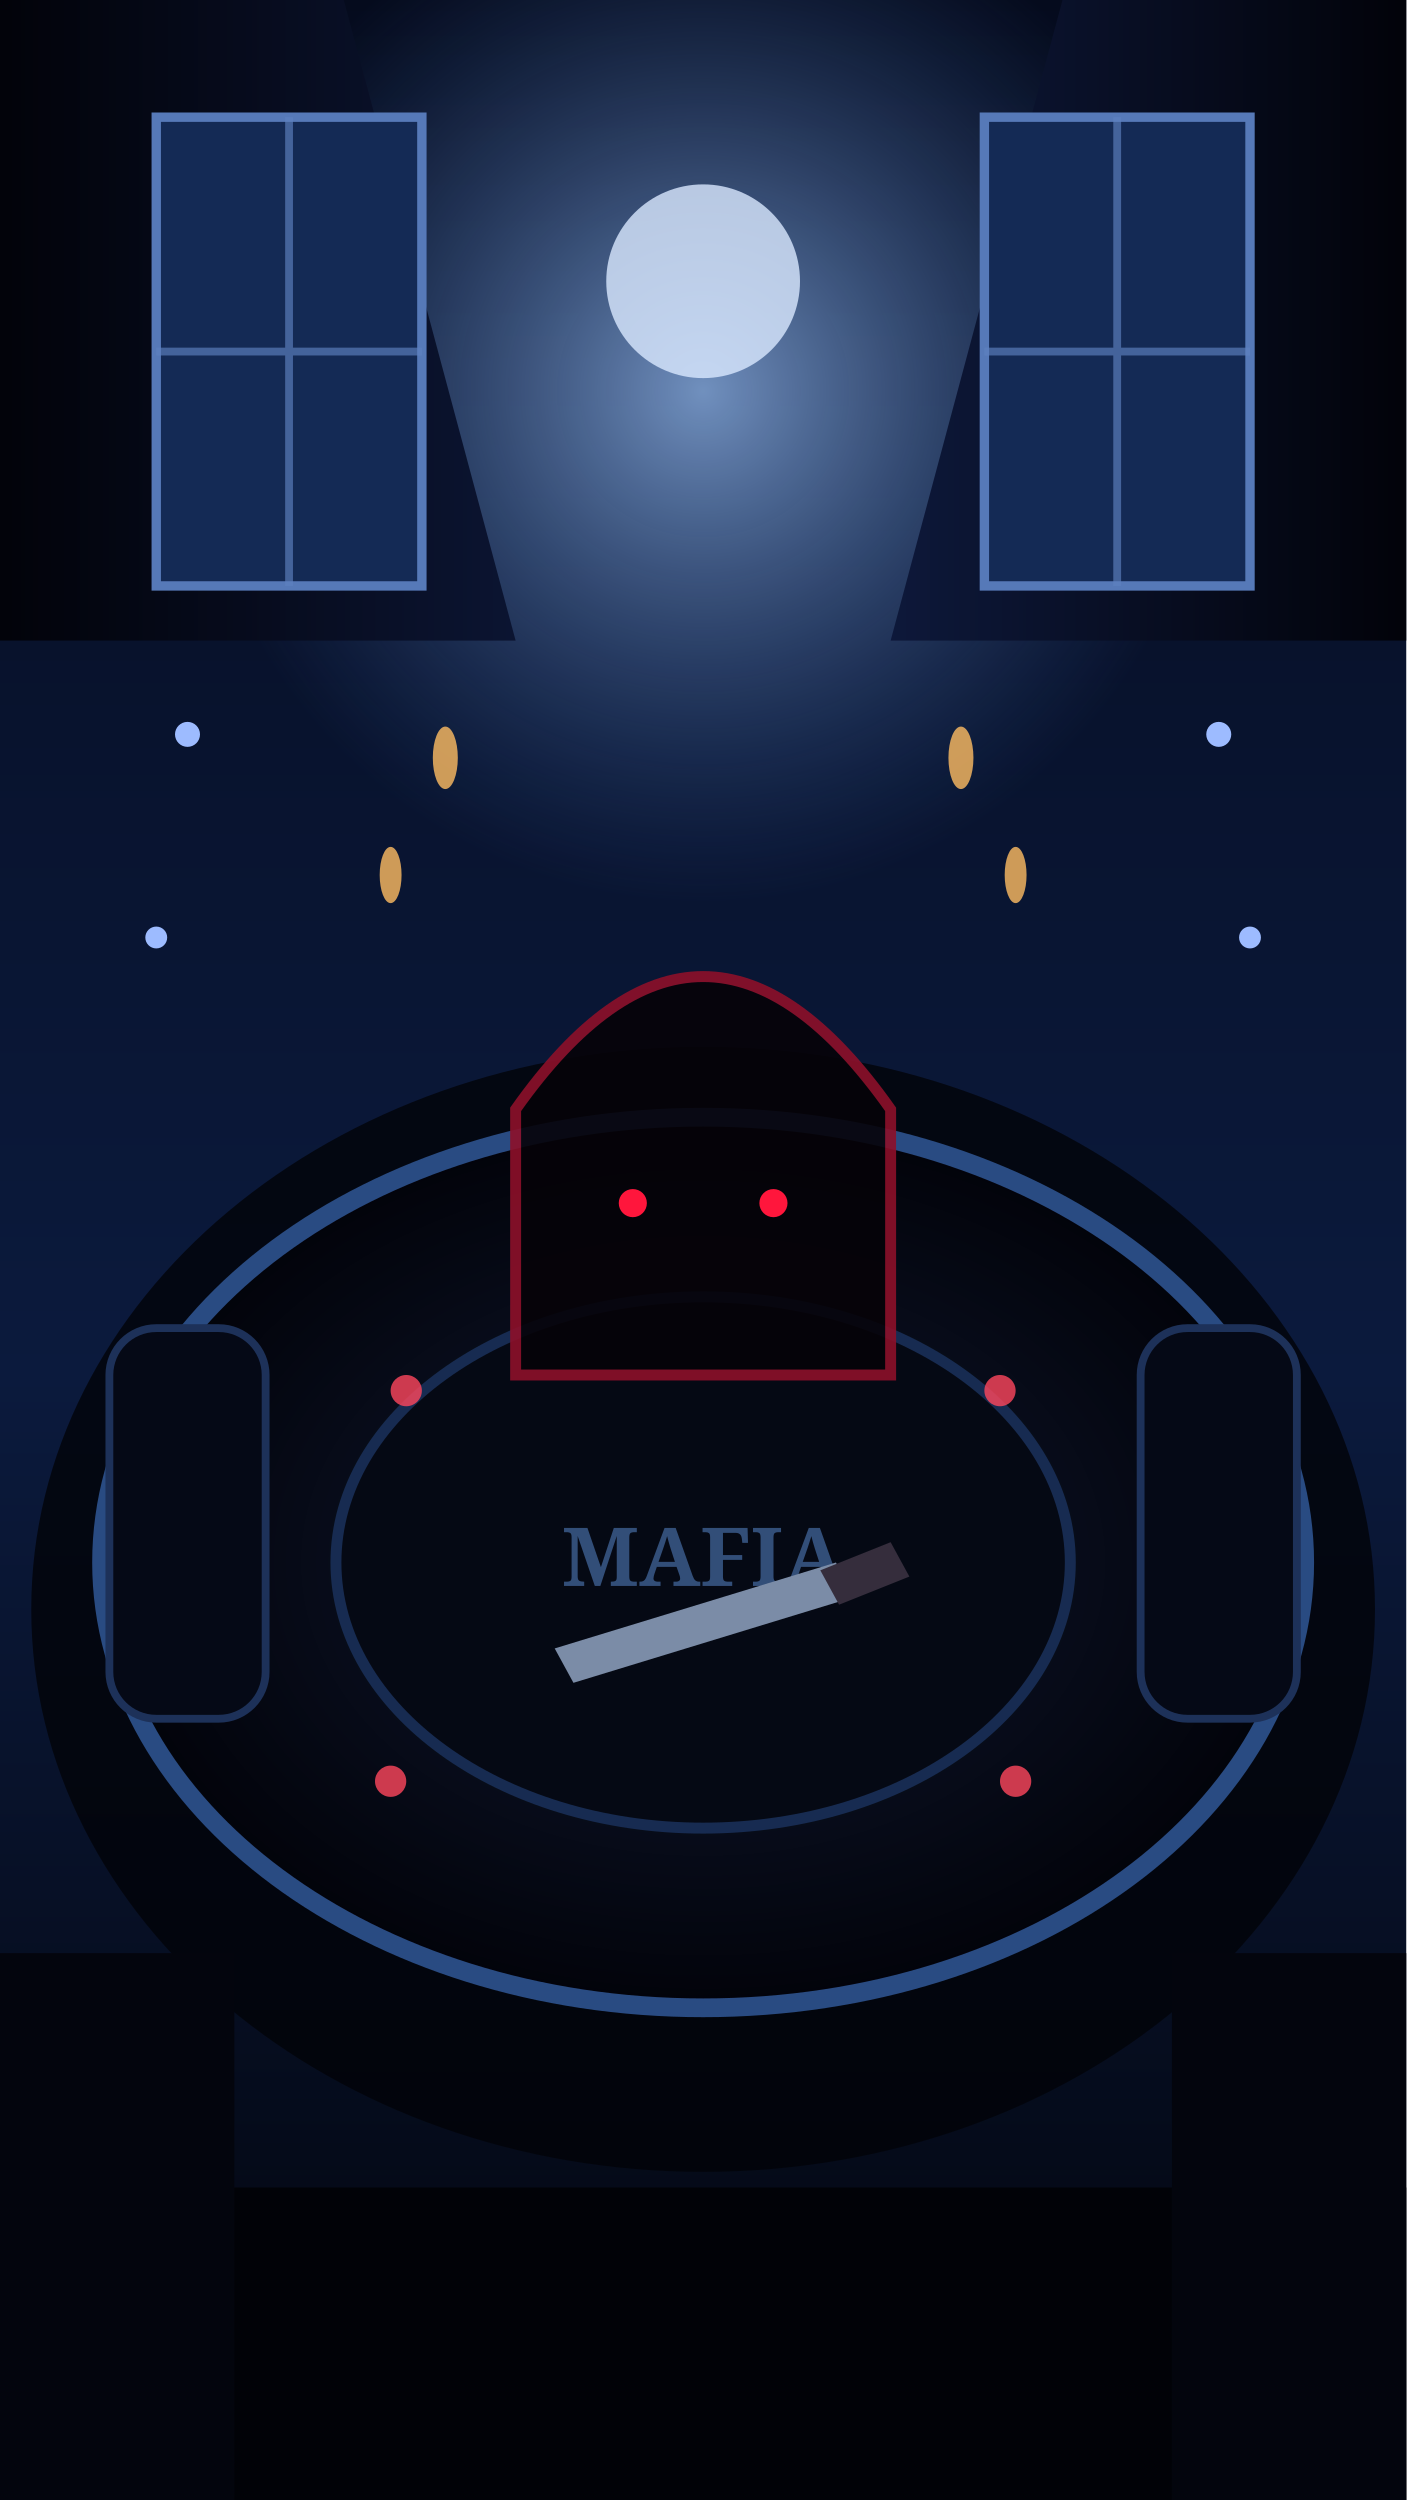
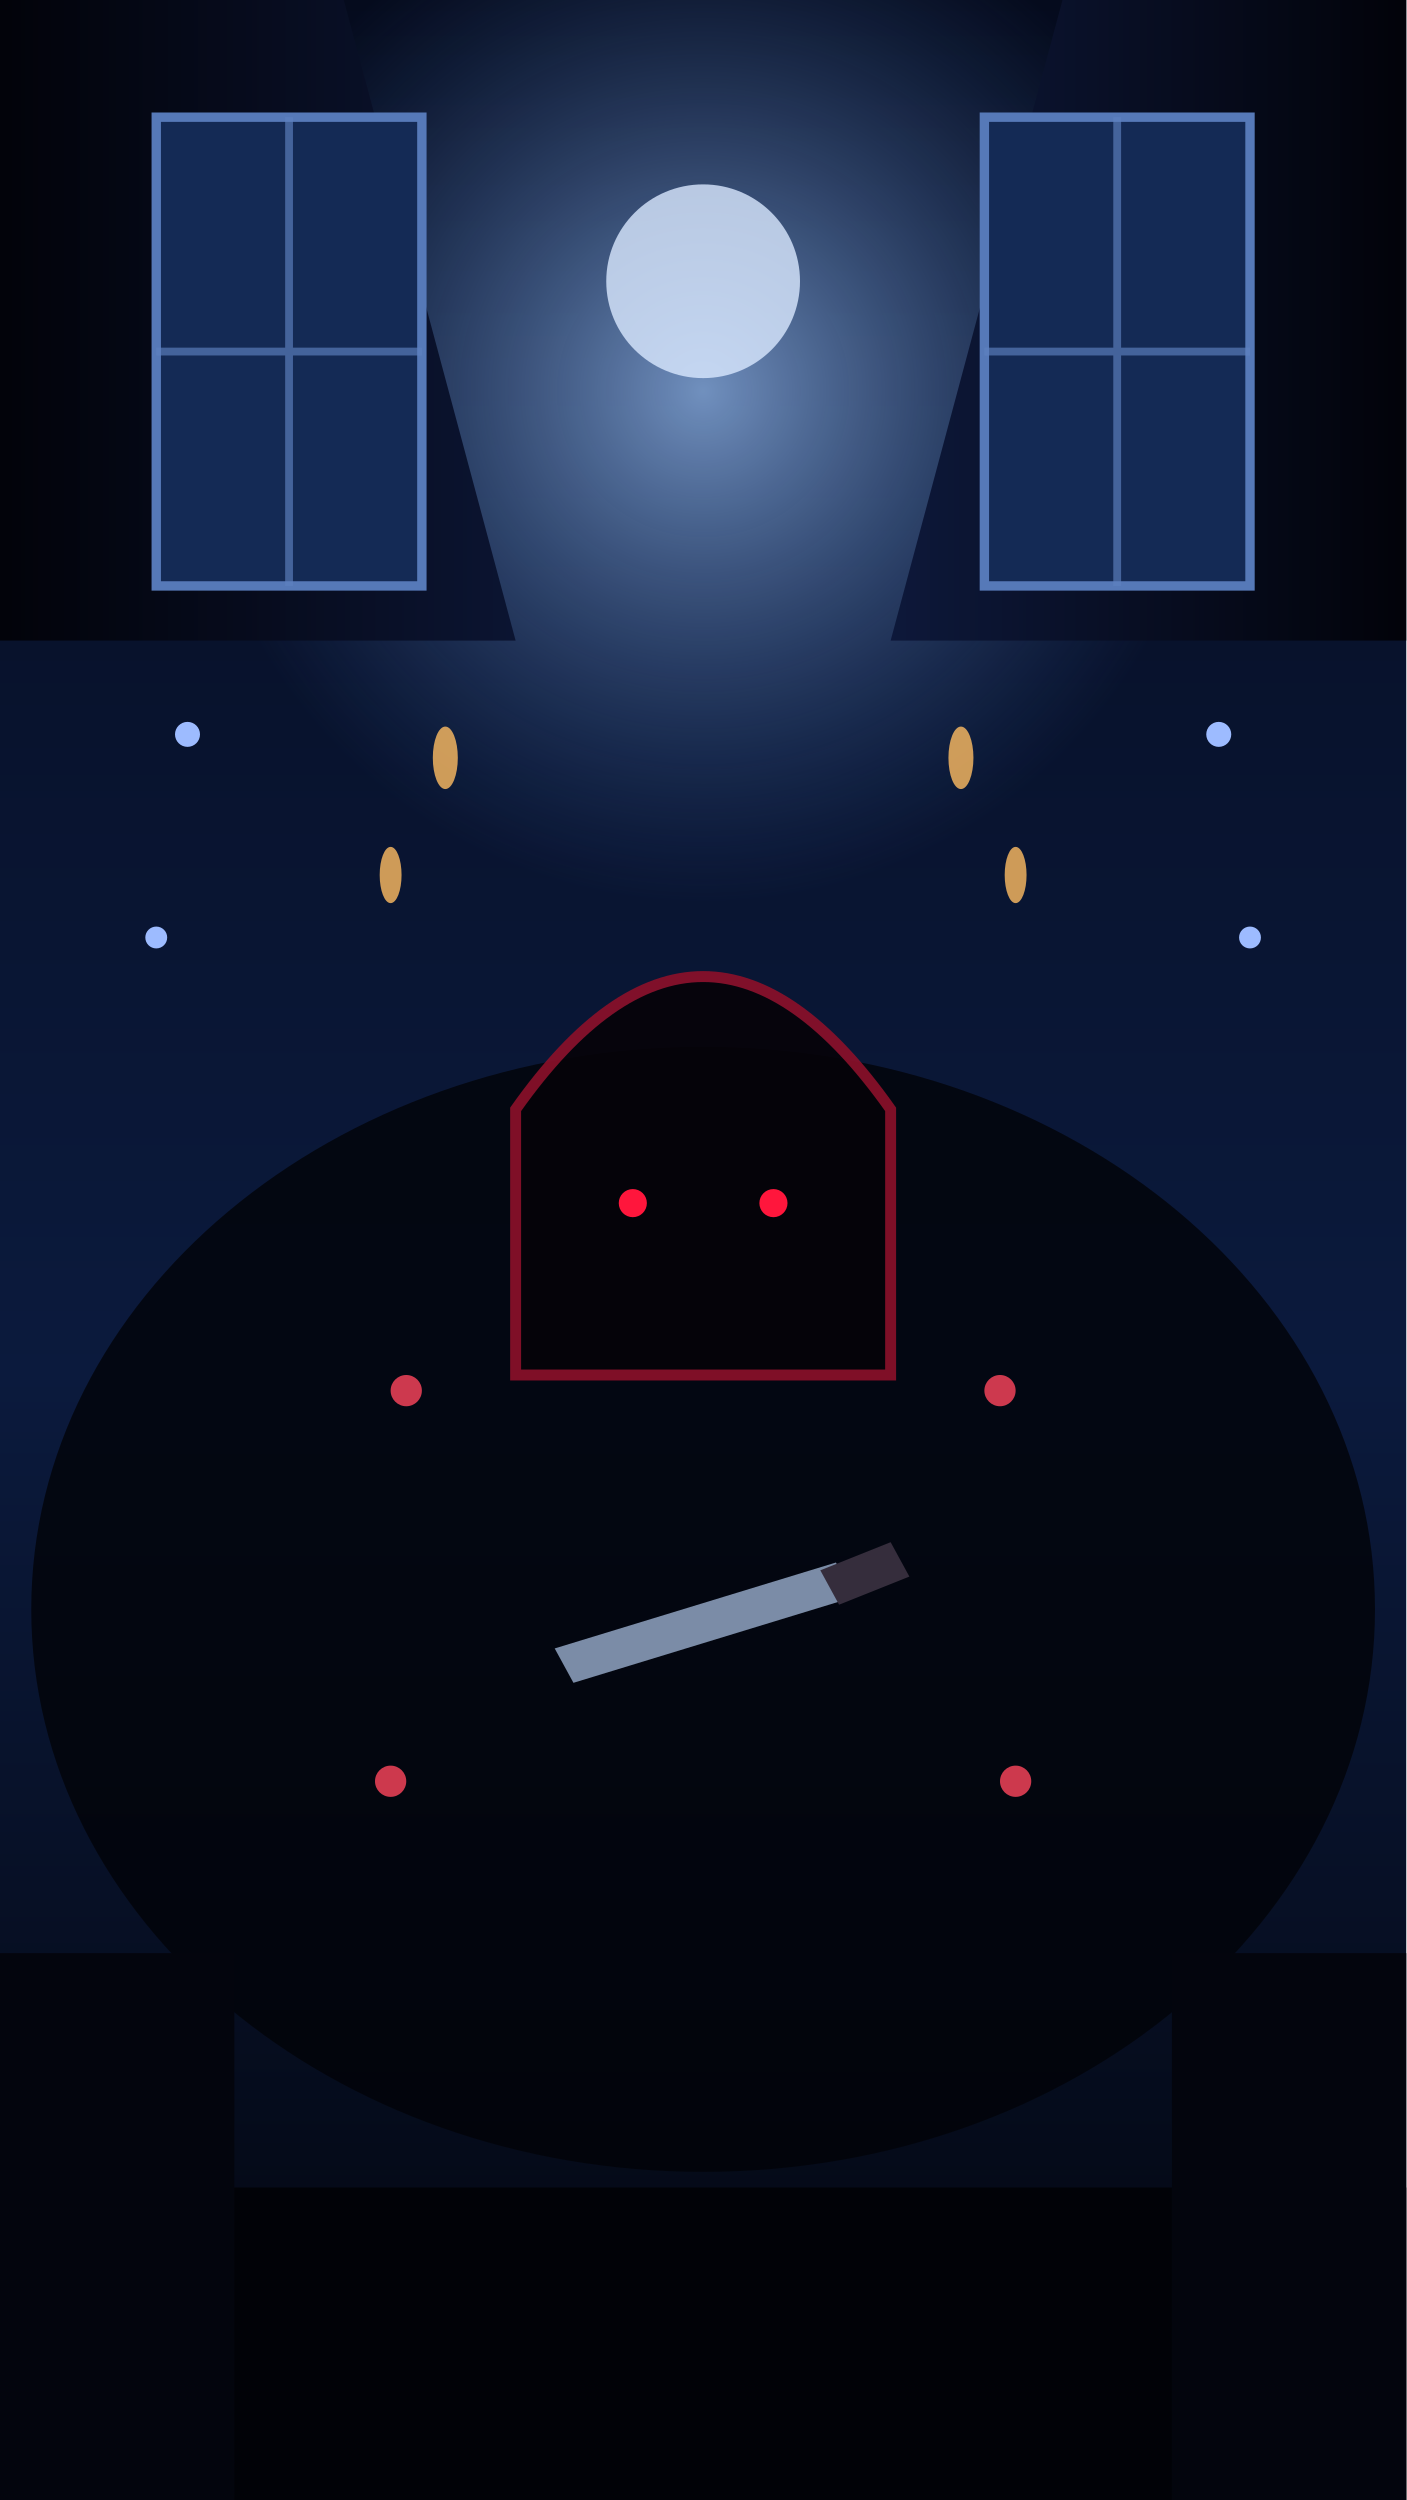
<svg xmlns="http://www.w3.org/2000/svg" viewBox="0 0 900 1600" preserveAspectRatio="xMidYMid slice">
  <defs>
    <linearGradient id="wall" x2="0" y2="1">
      <stop stop-color="#050b1d" />
      <stop offset=".55" stop-color="#0b1a3d" />
      <stop offset="1" stop-color="#02040a" />
    </linearGradient>
    <radialGradient id="moon">
      <stop stop-color="#9ec7ff" stop-opacity=".7" />
      <stop offset="1" stop-color="#3c67b0" stop-opacity="0" />
    </radialGradient>
    <radialGradient id="table">
      <stop stop-color="#182c50" />
      <stop offset=".55" stop-color="#080d1c" />
      <stop offset="1" stop-color="#02030a" />
    </radialGradient>
    <linearGradient id="curtain" x2="1">
      <stop stop-color="#02030a" />
      <stop offset=".55" stop-color="#101d45" />
      <stop offset="1" stop-color="#02030a" />
    </linearGradient>
  </defs>
  <rect width="900" height="1600" fill="url(#wall)" />
  <circle cx="450" cy="250" r="330" fill="url(#moon)" />
  <circle cx="450" cy="180" r="62" fill="#d9e8ff" opacity=".8" />
  <path d="M0 0h220l110 410H0zM900 0H680L570 410h330z" fill="url(#curtain)" />
  <path d="M100 75h170v300H100zM630 75h170v300H630z" fill="#142a55" stroke="#5679b8" stroke-width="6" />
  <path d="M185 75v300M100 225h170M715 75v300M630 225h170" stroke="#5e81c0" stroke-width="5" opacity=".65" />
  <g fill="#9dbbff">
    <circle cx="120" cy="470" r="8" />
    <circle cx="780" cy="470" r="8" />
    <circle cx="100" cy="600" r="7" />
    <circle cx="800" cy="600" r="7" />
  </g>
  <g fill="#ffbd62" opacity=".8">
    <ellipse cx="285" cy="485" rx="8" ry="20" />
    <ellipse cx="615" cy="485" rx="8" ry="20" />
    <ellipse cx="250" cy="560" rx="7" ry="18" />
    <ellipse cx="650" cy="560" rx="7" ry="18" />
  </g>
  <ellipse cx="450" cy="1030" rx="430" ry="360" fill="#010208" opacity=".8" />
-   <ellipse cx="450" cy="1000" rx="385" ry="285" fill="url(#table)" stroke="#294b82" stroke-width="12" />
-   <ellipse cx="450" cy="1000" rx="235" ry="170" fill="#050914" stroke="#172b51" stroke-width="7" />
-   <text x="450" y="1015" text-anchor="middle" font-family="serif" font-size="52" font-weight="900" fill="#41659a" opacity=".75">MAFIA</text>
  <path d="M355 1055l180 -55 12 22-180 55z" fill="#7b8ca7" />
  <path d="M525 1005l45-18 12 22-45 18z" fill="#352d3c" />
  <g fill="#ff465d" opacity=".8">
    <circle cx="260" cy="890" r="10" />
    <circle cx="640" cy="890" r="10" />
    <circle cx="250" cy="1140" r="10" />
    <circle cx="650" cy="1140" r="10" />
  </g>
-   <g fill="#050916" stroke="#1d3159" stroke-width="5">
-     <rect x="70" y="850" width="100" height="250" rx="30" />
-     <rect x="730" y="850" width="100" height="250" rx="30" />
-   </g>
  <path d="M0 1400h900v200H0z" fill="#010207" />
  <path d="M0 1250h150v350H0zM750 1250h150v350H750z" fill="#03050d" />
  <path d="M330 710q120-170 240 0v170H330z" fill="#050208" stroke="#8d1029" stroke-width="7" opacity=".9" />
  <circle cx="405" cy="770" r="9" fill="#ff163c" />
  <circle cx="495" cy="770" r="9" fill="#ff163c" />
</svg>
